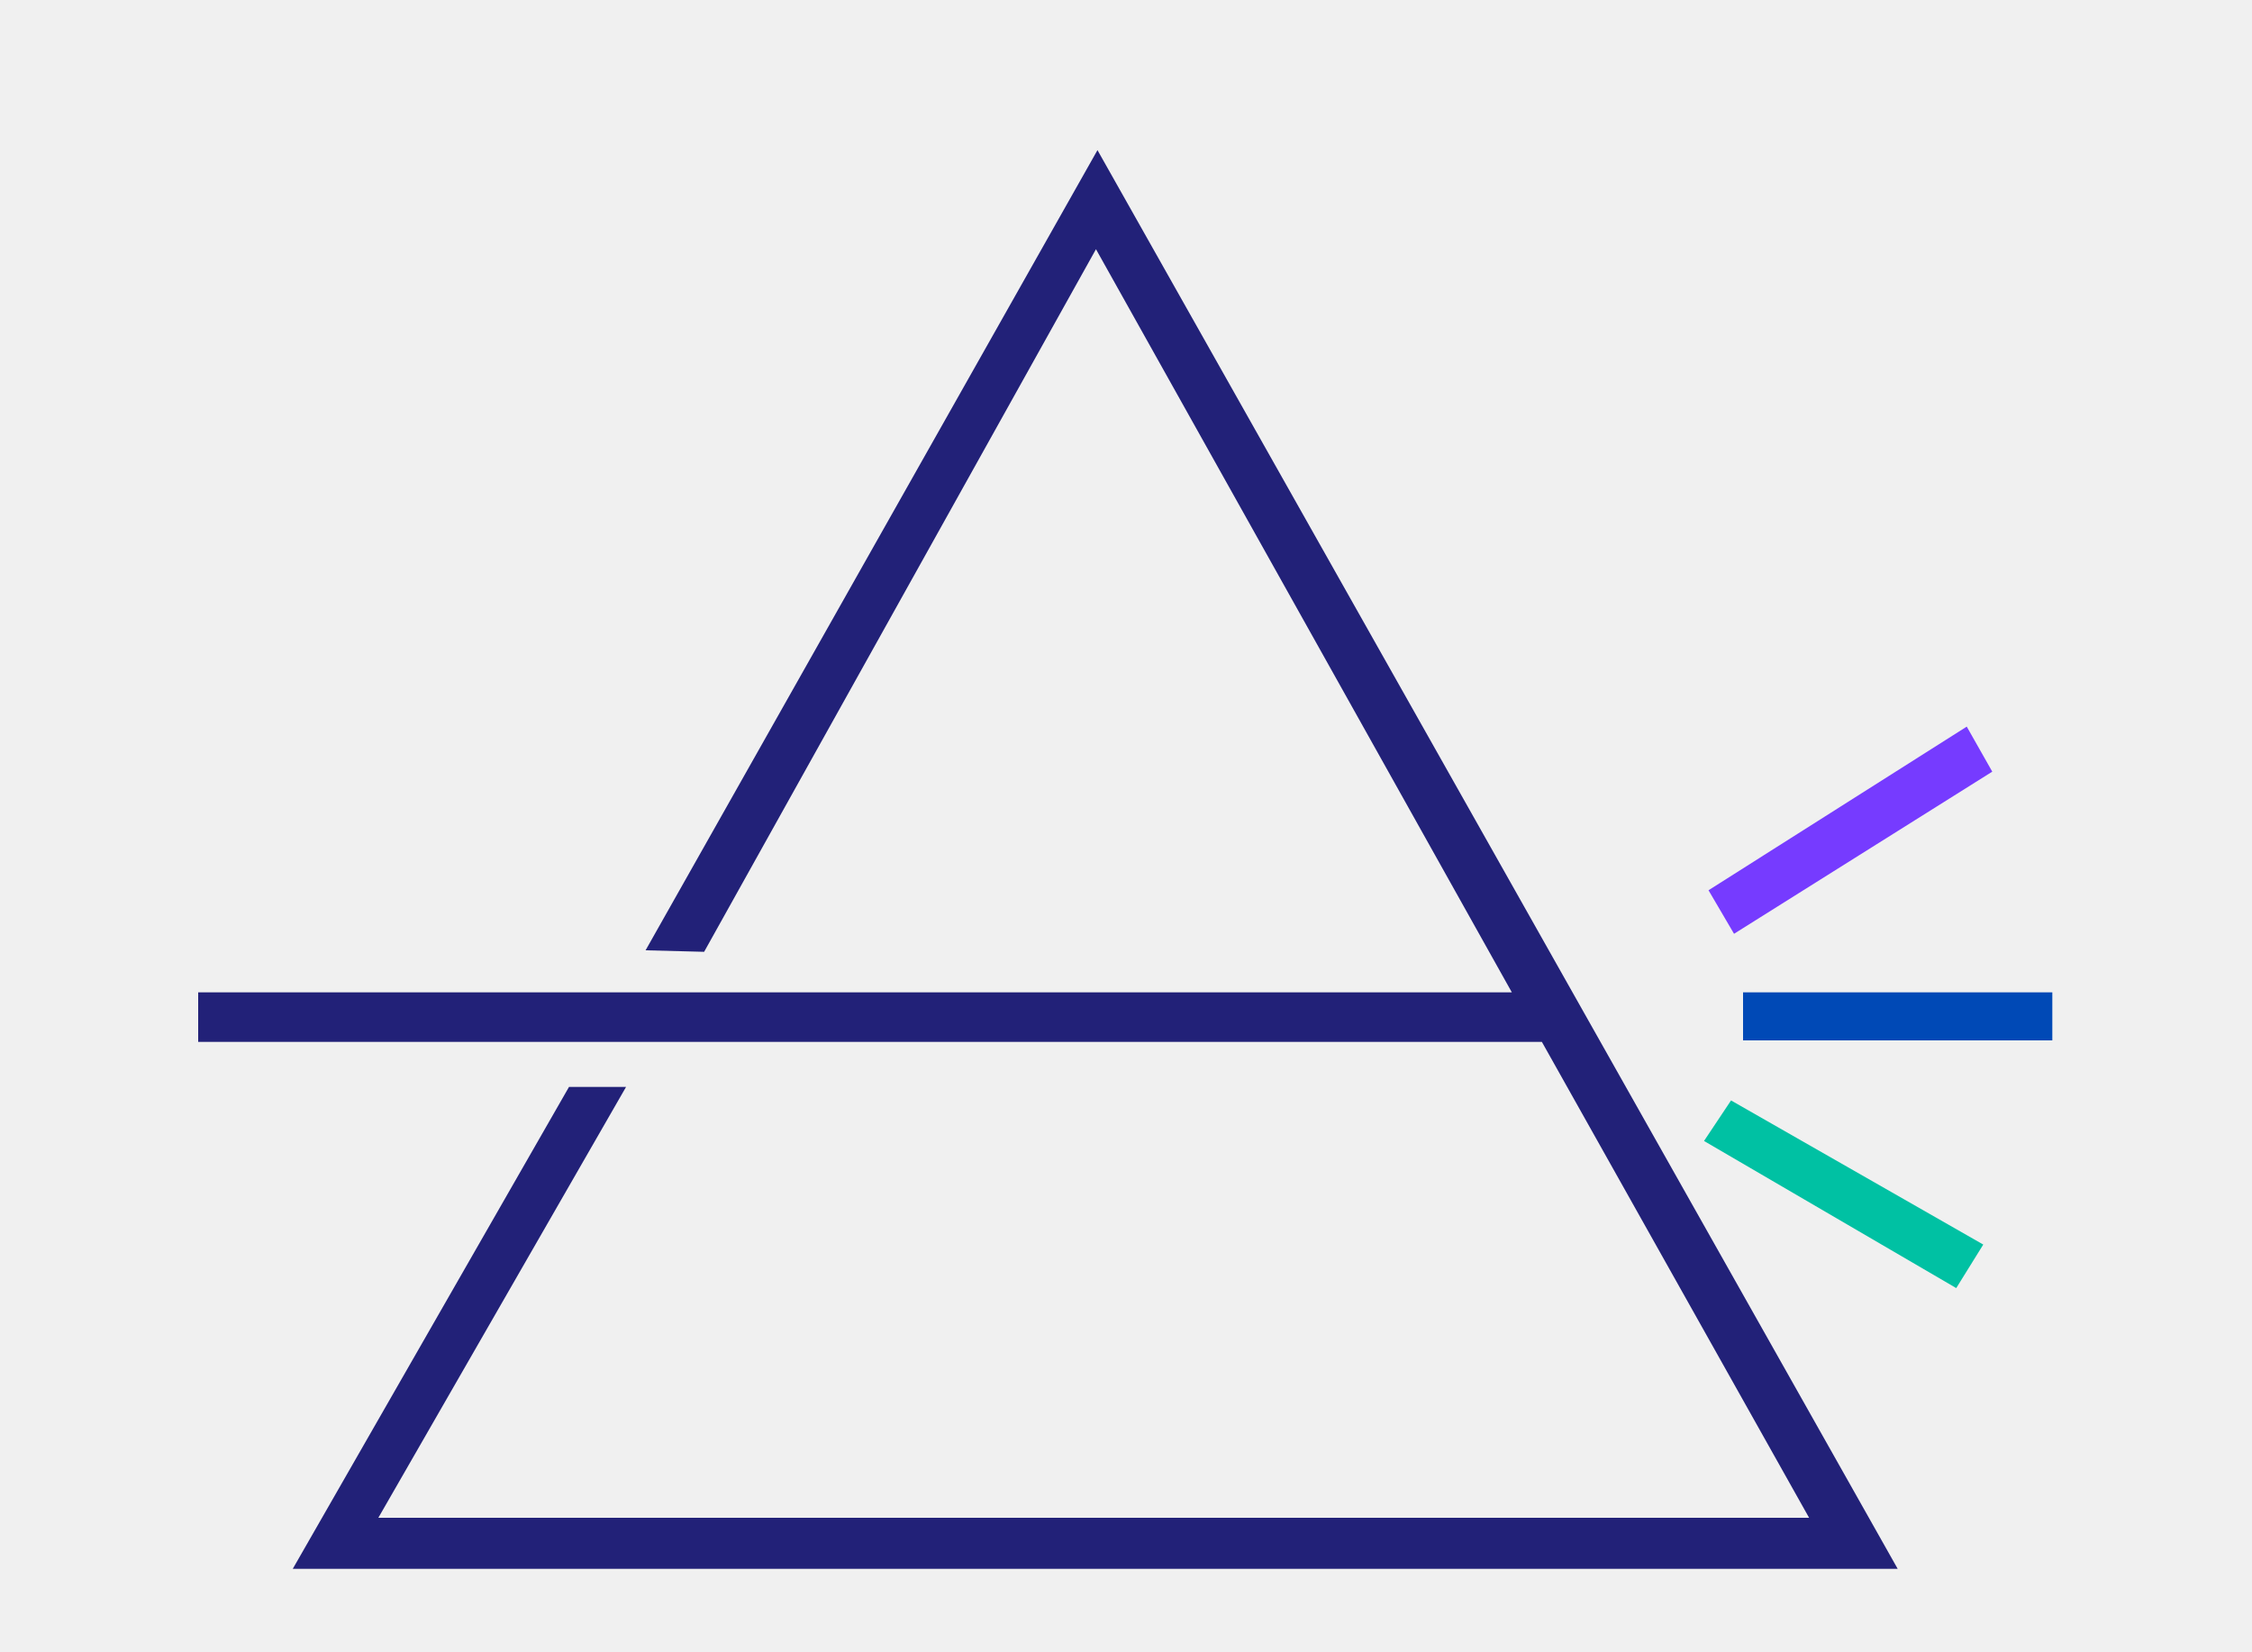
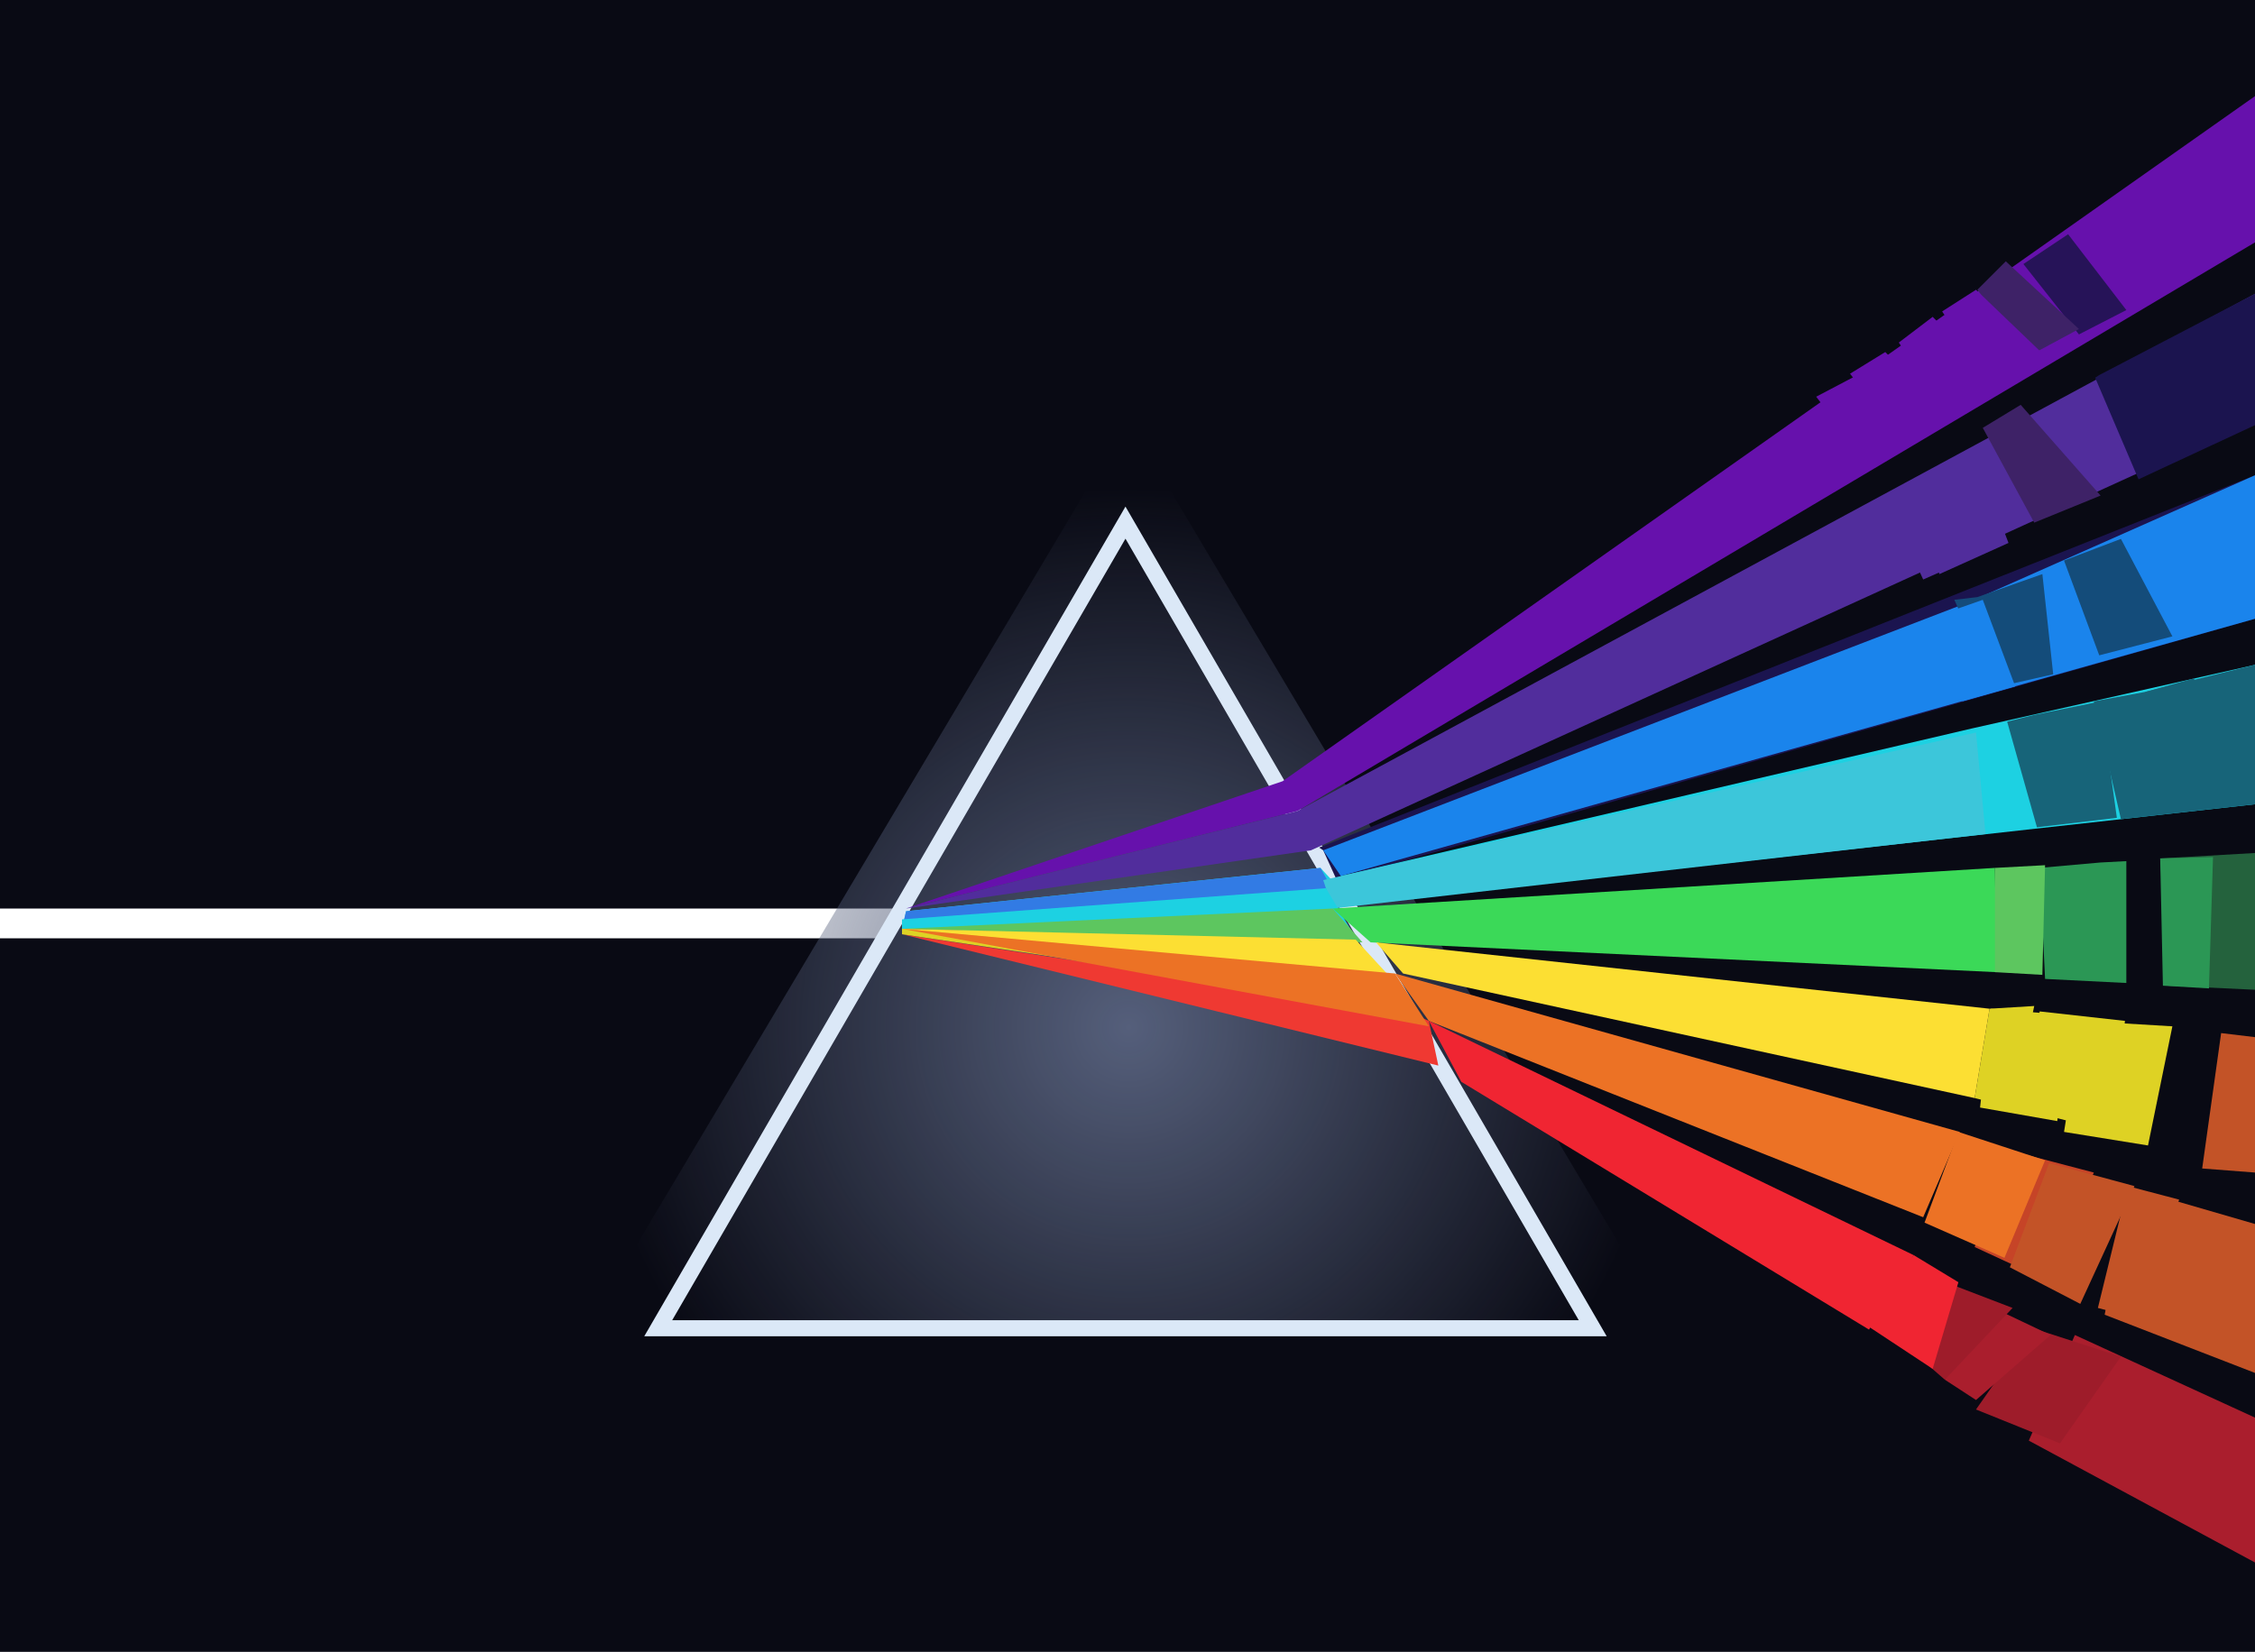
- <svg xmlns="http://www.w3.org/2000/svg" viewBox="0 0 150 110">
-   <style>
-     .cls-0 { fill: #222178; }
-     .cls-1 { fill: #763BFF; }
-     .cls-2 { fill: #0049B6; }
-     .cls-3 { fill: #00C1A3; }
+ <svg xmlns="http://www.w3.org/2000/svg" viewBox="0 0 166.5 122">
+   <style type="text/css">
+     .cls-0 { fill: #090A14; }
+     .cls-1 { fill: #FFFFFF; }
+     .cls-2 { fill: url(#SVGID_1_); }
+     .cls-3 { fill: none; stroke: #DBE8F7; stroke-width: 1.189; stroke-miterlimit: 10; }
+     .cls-4 { fill: #6611AC; }
+     .cls-5 { fill: #512D9C; }
+     .cls-6 { fill: #1B144F; }
+     .cls-7 { fill: #1A84EC; }
+     .cls-8 { fill: #1DD1E2; }
+     .cls-9 { fill: #3BD958; }
+     .cls-10 { fill: #FBED21; }
+     .cls-11 { fill: #FA7821; }
+     .cls-12 { fill: #F02532; }
+     .cls-13 { fill: #C64427; }
+     .cls-14 { fill: #AA1E2D; }
+     .cls-15 { fill: #144C7A; }
+     .cls-16 { fill: #176479; }
+     .cls-17 { fill: #24623D; }
+     .cls-18 { fill: #2B9755; }
+     .cls-19 { fill: #802080; }
+     .cls-20 { fill: #327BE4; }
+     .cls-21 { fill: #3CC6DA; }
+     .cls-22 { fill: #5DC65F; }
+     .cls-23 { fill: #DED224; }
+     .cls-24 { fill: #EC7225; }
+     .cls-25 { fill: #C35327; }
+     .cls-26 { fill: #9E1C2A; }
+     .cls-27 { fill: #261358; }
+     .cls-28 { fill: #3E2267; }
+     .cls-29 { fill: #EF3932; }
+     .cls-30 { fill: #FCDF33; }
  </style>
-   <path class="cls-0" d="m73.1 10-30.1 53.3 3.9 0.1 26.1-46.8 27.7 49.5h-87.5v3.3h89.5l17.8 31.7h-95.3l16.5-28.7h-3.8l-18.4 32.1h106.9l-53.3-94.5z" />
-   <polygon class="cls-1" points="115.5 62.2 132.7 51.4 131 48.4 113.8 59.3" />
-   <rect class="cls-2" x="116.1" y="66.1" width="20.6" height="3.2" />
-   <polygon class="cls-3" points="130.3 85.8 132.1 82.9 115.3 73.3 113.5 76" />
+   <defs>
+     <radialGradient id="SVGID_1_" cx="83.33" cy="75.88" r="39.94" gradientUnits="userSpaceOnUse">
+       <stop stop-color="#555F7B" offset="0" />
+       <stop stop-color="#555F7B" stop-opacity="0" offset=".999" />
+     </radialGradient>
+   </defs>
+   <rect class="cls-0" width="166.5" height="122" />
+   <polygon class="cls-1" points="0 67.1 66.6 67.1 65.4 69.3 0 69.3" />
+   <path class="cls-2" d="m83.3 31-39.9 67h79.8l-39.9-67z" />
+   <polygon class="cls-3" points="83.1 38.6 48.6 98.1 117.6 98.1" />
+   <polygon class="cls-4" points="66.9 67.1 94.7 57.7 166.5 7.1 166.5 17.9 95.8 59.9" />
+   <polygon class="cls-5" points="66.9 67.1 96.8 62.8 166.5 31 166.5 21.7 95.8 59.9" />
+   <polygon class="cls-6" points="166.5 35.1 97.4 62.6 97.7 62.8 98.7 65 166.5 45.7" />
+   <polygon class="cls-7" points="97.7 62.8 145.3 44.5 166.5 35.1 166.5 45.7 99 64.7" />
+   <polygon class="cls-8" points="99 64.7 145.6 53.8 166.5 49.1 166.5 59.4 100 66.8" />
+   <polygon class="cls-8" points="66.9 67.3 97.5 64.1 100 66.8 66.6 68.6" />
+   <polygon class="cls-20" points="66.9 67.3 97.5 64.1 99 66.8 66.6 68.6" />
+   <polyline class="cls-21" points="98.4 67.1 146.6 61.6 145.9 54.1 97.7 65" />
+   <polygon class="cls-8" points="66.6 67.9 97.9 65.6 99.7 68.6 66.6 68.6" />
+   <polyline class="cls-9" points="98.4 67.1 147.3 64.1 147.4 71.8 101.2 69.6" />
+   <polyline class="cls-22" points="66.6 68.6 98.4 67.1 100.6 69.6 66.6 68.6" />
+   <polygon class="cls-16" points="158.4 51.1 154.6 51.8 156.6 60.5 166.5 59.4 166.5 49.1" />
+   <polygon class="cls-17" points="166.5 63 159.5 63.4 160.1 72.8 166.5 73.1" />
+   <polygon class="cls-18" points="155.1 63.7 150.6 64.1 151 72.3 157 72.6 157 63.6" />
+   <polygon class="cls-16" points="150.2 52.8 148.2 53.3 150.4 61.1 156.3 60.4 155.1 51.8" />
+   <polygon class="cls-15" points="146 44.1 144.3 44.3 147.2 50.8 151.6 49.8 150.8 42.4" />
+   <polygon class="cls-15" points="156.6 39.8 152.4 41.4 155 48.4 160.4 47" />
+   <polygon class="cls-27" points="152.7 17.3 149.4 19.5 153.5 24.7 157 22.9" />
+   <polygon class="cls-28" points="148.1 19.3 146 21.4 149.6 26.4 153.5 24.3" />
+   <polygon class="cls-4" points="145.9 21.4 143.4 23 146.9 28.3 150.8 26.1" />
+   <polygon class="cls-4" points="142.7 23.4 140.2 25.3 143.9 30.7 147.6 28.4" />
+   <polygon class="cls-4" points="139.2 26 136.6 27.6 140.6 32.8 143.9 30.7" />
+   <polygon class="cls-4" points="134.1 29.3 138.1 34.5 141.6 32.4 137.9 27.3" />
+   <polygon class="cls-5" points="140.9 35.7 143.2 42.4 148.3 40.1 145.7 33.3" />
+   <polygon class="cls-28" points="149.2 29.9 146.4 31.6 150.2 38.6 155.1 36.6" />
+   <polygon class="cls-6" points="155 27.7 154.7 27.9 157.9 35.4 166.5 31.4 166.5 21.7" />
+   <polyline class="cls-5" points="139.2 36.7 142 42.8 145.4 41.3 142.8 34.9" />
+   <polygon class="cls-7" points="142.7 45.6 144.9 51.8 148.8 50.7 146.4 44.3" />
+   <polygon class="cls-16" points="158.4 51.1 159.8 59.9 164.3 59.5 162 50.1" />
+   <polygon class="cls-18" points="159.5 63.4 159.7 72.8 163.1 73 163.4 63.3" />
+   <polygon class="cls-22" points="147.3 64.1 147.3 71.8 150.8 72 151 63.9" />
+   <polygon class="cls-29" points="66.6 69 106.2 78.7 105.5 75.4 103.9 74.7" />
+   <polygon class="cls-24" points="103 71.9 144.7 83.6 142 89.9 105.5 75.4" />
+   <polygon class="cls-12" points="105.5 75.4 141.3 92.7 138 98.2 107.9 79.9" />
+   <polygon class="cls-13" points="148.5 85 145.8 92.1 151.2 94.6 154.6 86.6" />
+   <polygon class="cls-25" points="157.2 87.7 155.4 97.1 166.5 101.4 166.5 90.4" />
+   <polygon class="cls-24" points="144.6 83.6 142.1 90.3 148 92.9 151 85.7" />
+   <polygon class="cls-14" points="153.2 98.6 149.8 106.4 166.5 115.4 166.5 104.7" />
+   <polygon class="cls-26" points="150.1 98.1 145.9 104.1 152.1 106.6 156.6 100.2" />
+   <polygon class="cls-14" points="145.3 95.7 143.6 101.9 145.9 103.4 151.4 98.6" />
+   <polygon class="cls-26" points="142.6 94.3 141.3 99.9 143.6 101.9 148.6 96.6" />
+   <polygon class="cls-12" points="137.4 97.6 142.7 101.1 144.6 94.7 141.3 92.7" />
+   <polygon class="cls-25" points="157.1 87.6 154.9 96.6 157.9 97.4 160.9 88.6" />
+   <polygon class="cls-25" points="151.3 85.9 148.4 93.6 153.6 96.3 157.6 87.6" />
+   <polygon class="cls-25" points="164 76.3 162.6 86.3 166.5 86.6 166.5 76.6" />
+   <polygon class="cls-23" points="153.7 75.4 152.4 83.6 158.6 84.6 160.4 75.8" />
+   <polygon class="cls-23" points="150.6 74.7 149.6 82 155.9 83.6 156.9 75.4" />
+   <polygon class="cls-23" points="147 74.5 146.2 81.8 151.9 82.8 152.9 75" />
+   <polygon class="cls-23" points="146.9 74.5 145.8 81.1 148.6 81.8 150.2 74.3" />
+   <polygon class="cls-30" points="101.6 69.6 146.9 74.5 145.8 81.1 103.6 71.9" />
+   <polygon class="cls-30" points="66.6 68.6 100.1 69.4 102.4 71.9 66.6 68.9" />
+   <polygon class="cls-23" points="66.6 68.6 101.9 71.9 103.6 74.5 66.6 69" />
+   <polygon class="cls-24" points="66.6 68.6 103 71.9 105.5 75.8" />
</svg>
